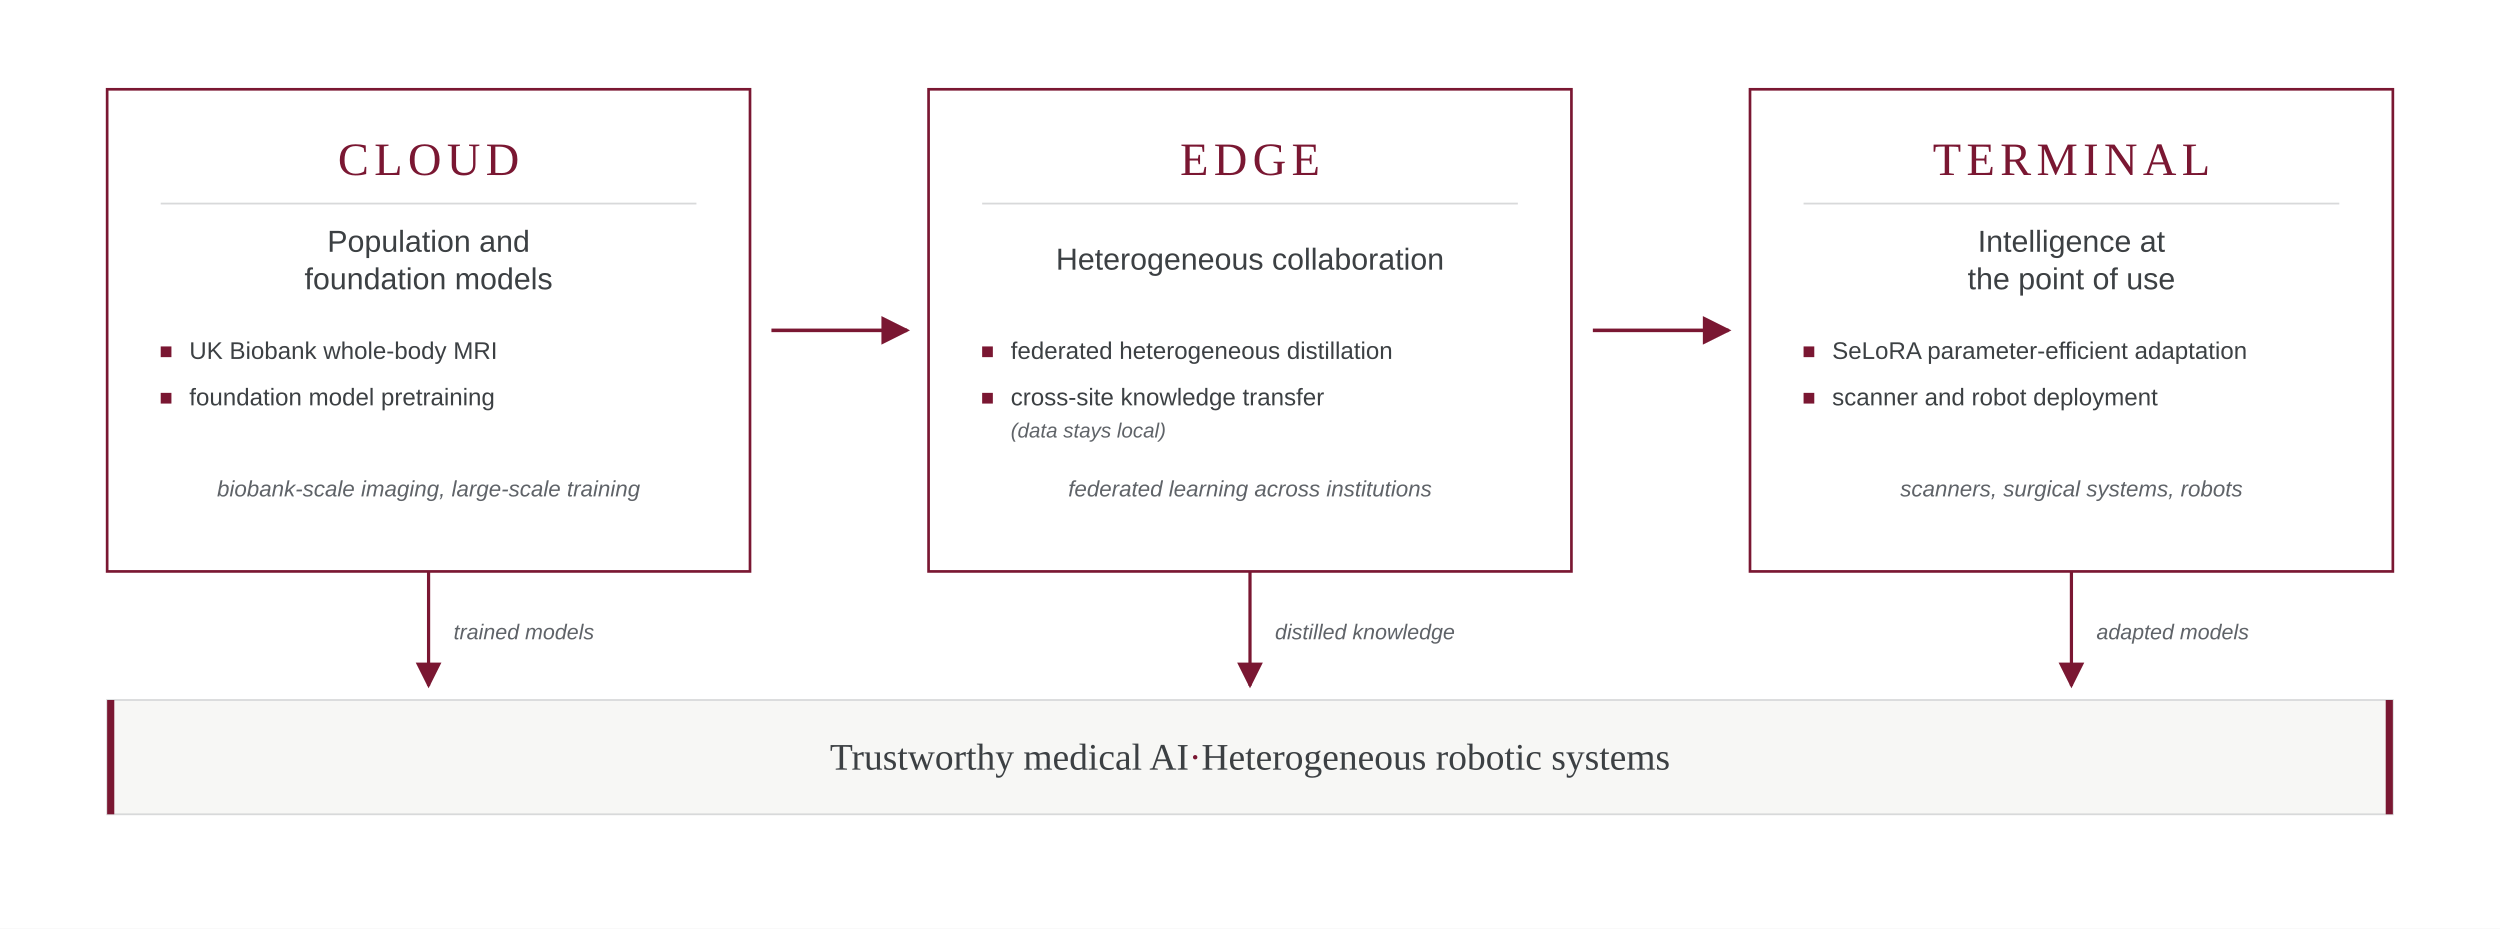
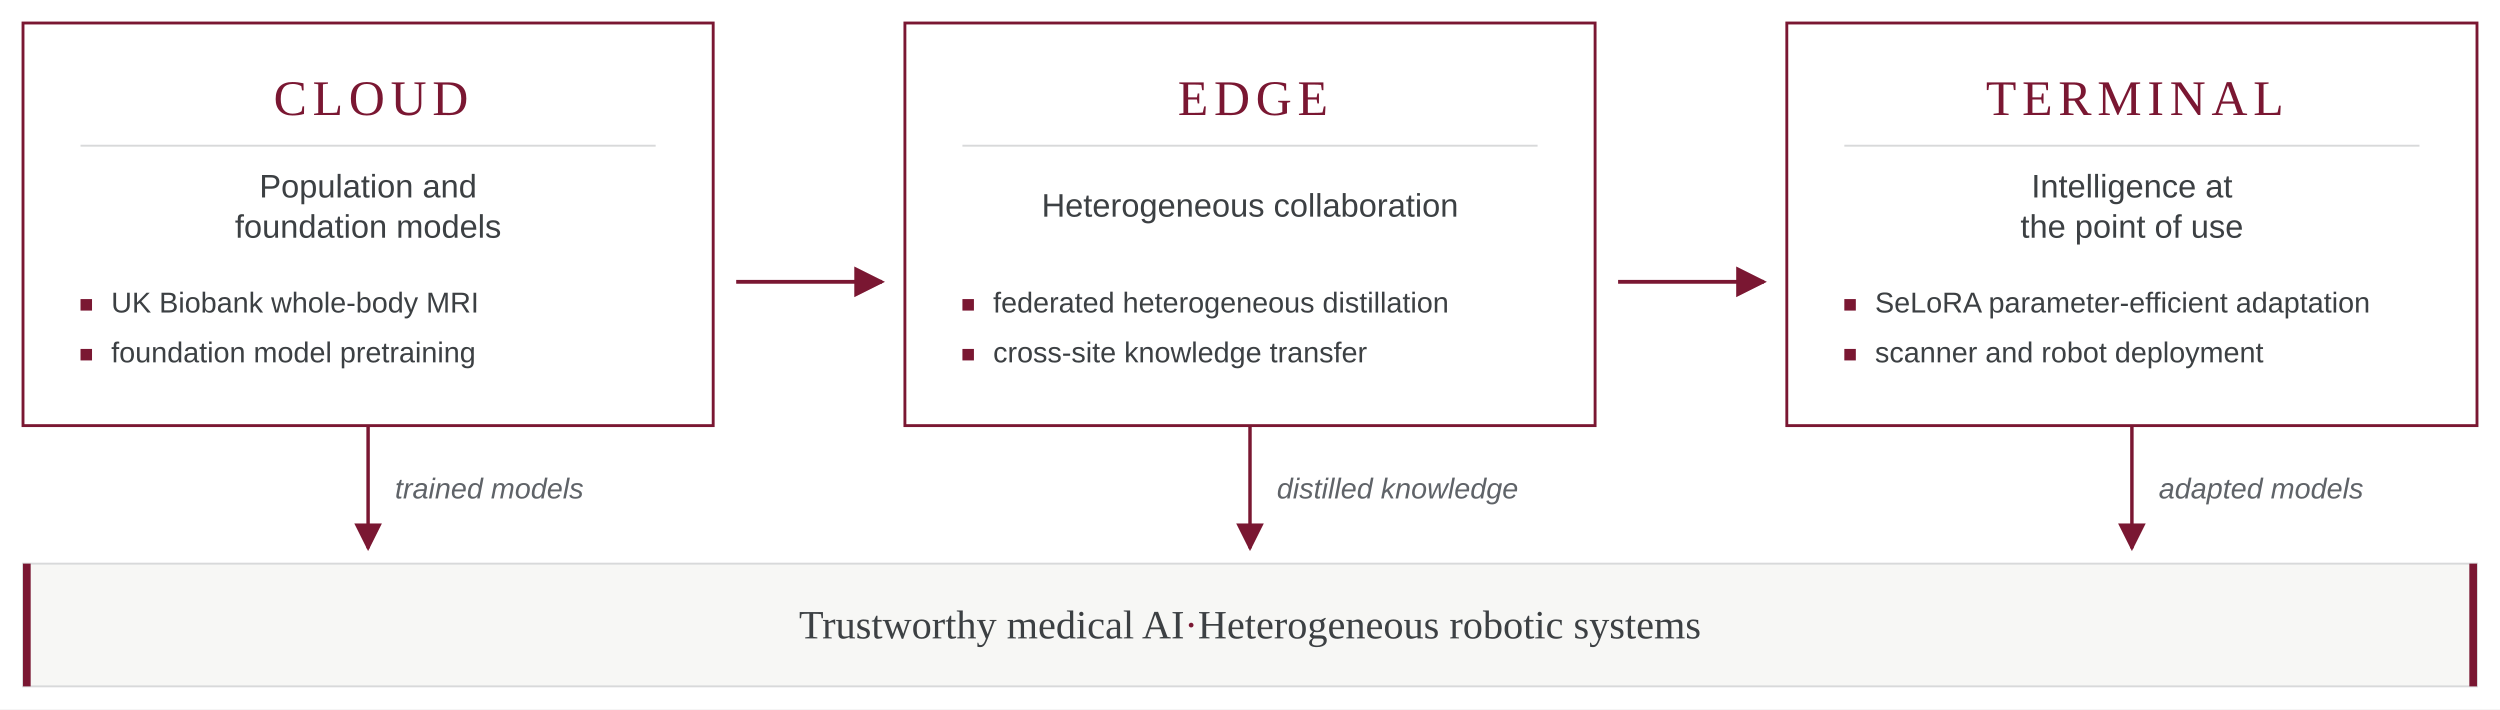
- <svg xmlns="http://www.w3.org/2000/svg" viewBox="0 0 1400 520" width="1400" height="520" role="img" aria-label="Cloud-Edge-Terminal framework diagram">
+ <svg xmlns="http://www.w3.org/2000/svg" viewBox="48 38 1304 370" width="1304" height="370" role="img" aria-label="Cloud-Edge-Terminal framework diagram">
  <defs>
    <marker id="fw-arrow" viewBox="0 0 10 10" refX="9" refY="5" markerWidth="8" markerHeight="8" orient="auto-start-reverse">
      <path d="M0,0 L10,5 L0,10 Z" fill="#7a1732" />
    </marker>
  </defs>
-   <rect x="0" y="0" width="1400" height="520" fill="#ffffff" />
+   <rect x="48" y="38" width="1304" height="370" fill="#ffffff" />
  <g>
-     <rect x="60" y="50" width="360" height="270" fill="#ffffff" stroke="#7a1732" stroke-width="1.5" />
-     <text x="240" y="98" text-anchor="middle" font-family="Georgia, 'Times New Roman', serif" font-size="26" letter-spacing="3" fill="#7a1732">CLOUD</text>
+     <rect x="60" y="50" width="360" height="210" fill="#ffffff" stroke="#7a1732" stroke-width="1.5" />
+     <text x="240" y="98" text-anchor="middle" font-family="Georgia, 'Times New Roman', serif" font-size="26" letter-spacing="3" dx="1.5" fill="#7a1732">CLOUD</text>
    <line x1="90" y1="114" x2="390" y2="114" stroke="#d8d9da" stroke-width="1" />
    <text x="240" y="141" text-anchor="middle" font-family="Arial, Helvetica, sans-serif" font-size="17" fill="#3c4043">Population and</text>
    <text x="240" y="162" text-anchor="middle" font-family="Arial, Helvetica, sans-serif" font-size="17" fill="#3c4043">foundation models</text>
    <rect x="90" y="194" width="6" height="6" fill="#7a1732" />
-     <text x="106" y="201" font-family="Arial, Helvetica, sans-serif" font-size="13.5" fill="#3c4043">UK Biobank whole-body MRI</text>
+     <text x="106" y="201" font-family="Arial, Helvetica, sans-serif" font-size="15" fill="#3c4043">UK Biobank whole-body MRI</text>
    <rect x="90" y="220" width="6" height="6" fill="#7a1732" />
-     <text x="106" y="227" font-family="Arial, Helvetica, sans-serif" font-size="13.5" fill="#3c4043">foundation model pretraining</text>
-     <text x="240" y="278" text-anchor="middle" font-family="Arial, Helvetica, sans-serif" font-size="12.5" font-style="italic" fill="#5f6368">biobank-scale imaging, large-scale training</text>
+     <text x="106" y="227" font-family="Arial, Helvetica, sans-serif" font-size="15" fill="#3c4043">foundation model pretraining</text>
  </g>
  <g>
-     <rect x="520" y="50" width="360" height="270" fill="#ffffff" stroke="#7a1732" stroke-width="1.5" />
-     <text x="700" y="98" text-anchor="middle" font-family="Georgia, 'Times New Roman', serif" font-size="26" letter-spacing="3" fill="#7a1732">EDGE</text>
+     <rect x="520" y="50" width="360" height="210" fill="#ffffff" stroke="#7a1732" stroke-width="1.5" />
+     <text x="700" y="98" text-anchor="middle" font-family="Georgia, 'Times New Roman', serif" font-size="26" letter-spacing="3" dx="1.5" fill="#7a1732">EDGE</text>
    <line x1="550" y1="114" x2="850" y2="114" stroke="#d8d9da" stroke-width="1" />
    <text x="700" y="151" text-anchor="middle" font-family="Arial, Helvetica, sans-serif" font-size="17" fill="#3c4043">Heterogeneous collaboration</text>
    <rect x="550" y="194" width="6" height="6" fill="#7a1732" />
-     <text x="566" y="201" font-family="Arial, Helvetica, sans-serif" font-size="13.5" fill="#3c4043">federated heterogeneous distillation</text>
+     <text x="566" y="201" font-family="Arial, Helvetica, sans-serif" font-size="15" fill="#3c4043">federated heterogeneous distillation</text>
    <rect x="550" y="220" width="6" height="6" fill="#7a1732" />
-     <text x="566" y="227" font-family="Arial, Helvetica, sans-serif" font-size="13.5" fill="#3c4043">cross-site knowledge transfer</text>
-     <text x="566" y="245" font-family="Arial, Helvetica, sans-serif" font-size="11.5" font-style="italic" fill="#5f6368">(data stays local)</text>
-     <text x="700" y="278" text-anchor="middle" font-family="Arial, Helvetica, sans-serif" font-size="12.5" font-style="italic" fill="#5f6368">federated learning across institutions</text>
+     <text x="566" y="227" font-family="Arial, Helvetica, sans-serif" font-size="15" fill="#3c4043">cross-site knowledge transfer</text>
  </g>
  <g>
-     <rect x="980" y="50" width="360" height="270" fill="#ffffff" stroke="#7a1732" stroke-width="1.5" />
-     <text x="1160" y="98" text-anchor="middle" font-family="Georgia, 'Times New Roman', serif" font-size="26" letter-spacing="3" fill="#7a1732">TERMINAL</text>
+     <rect x="980" y="50" width="360" height="210" fill="#ffffff" stroke="#7a1732" stroke-width="1.5" />
+     <text x="1160" y="98" text-anchor="middle" font-family="Georgia, 'Times New Roman', serif" font-size="26" letter-spacing="3" dx="1.5" fill="#7a1732">TERMINAL</text>
    <line x1="1010" y1="114" x2="1310" y2="114" stroke="#d8d9da" stroke-width="1" />
    <text x="1160" y="141" text-anchor="middle" font-family="Arial, Helvetica, sans-serif" font-size="17" fill="#3c4043">Intelligence at</text>
    <text x="1160" y="162" text-anchor="middle" font-family="Arial, Helvetica, sans-serif" font-size="17" fill="#3c4043">the point of use</text>
    <rect x="1010" y="194" width="6" height="6" fill="#7a1732" />
-     <text x="1026" y="201" font-family="Arial, Helvetica, sans-serif" font-size="13.5" fill="#3c4043">SeLoRA parameter-efficient adaptation</text>
+     <text x="1026" y="201" font-family="Arial, Helvetica, sans-serif" font-size="15" fill="#3c4043">SeLoRA parameter-efficient adaptation</text>
    <rect x="1010" y="220" width="6" height="6" fill="#7a1732" />
-     <text x="1026" y="227" font-family="Arial, Helvetica, sans-serif" font-size="13.5" fill="#3c4043">scanner and robot deployment</text>
-     <text x="1160" y="278" text-anchor="middle" font-family="Arial, Helvetica, sans-serif" font-size="12.5" font-style="italic" fill="#5f6368">scanners, surgical systems, robots</text>
+     <text x="1026" y="227" font-family="Arial, Helvetica, sans-serif" font-size="15" fill="#3c4043">scanner and robot deployment</text>
  </g>
  <line x1="432" y1="185" x2="508" y2="185" stroke="#7a1732" stroke-width="2" marker-end="url(#fw-arrow)" />
  <line x1="892" y1="185" x2="968" y2="185" stroke="#7a1732" stroke-width="2" marker-end="url(#fw-arrow)" />
-   <line x1="240" y1="320" x2="240" y2="384" stroke="#7a1732" stroke-width="1.8" marker-end="url(#fw-arrow)" />
-   <text x="254" y="358" font-family="Arial, Helvetica, sans-serif" font-size="12" font-style="italic" fill="#5f6368">trained models</text>
-   <line x1="700" y1="320" x2="700" y2="384" stroke="#7a1732" stroke-width="1.8" marker-end="url(#fw-arrow)" />
-   <text x="714" y="358" font-family="Arial, Helvetica, sans-serif" font-size="12" font-style="italic" fill="#5f6368">distilled knowledge</text>
-   <line x1="1160" y1="320" x2="1160" y2="384" stroke="#7a1732" stroke-width="1.8" marker-end="url(#fw-arrow)" />
-   <text x="1174" y="358" font-family="Arial, Helvetica, sans-serif" font-size="12" font-style="italic" fill="#5f6368">adapted models</text>
+   <line x1="240" y1="260" x2="240" y2="324" stroke="#7a1732" stroke-width="1.8" marker-end="url(#fw-arrow)" />
+   <text x="254" y="298" font-family="Arial, Helvetica, sans-serif" font-size="15" font-style="italic" fill="#5f6368">trained models</text>
+   <line x1="700" y1="260" x2="700" y2="324" stroke="#7a1732" stroke-width="1.8" marker-end="url(#fw-arrow)" />
+   <text x="714" y="298" font-family="Arial, Helvetica, sans-serif" font-size="15" font-style="italic" fill="#5f6368">distilled knowledge</text>
+   <line x1="1160" y1="260" x2="1160" y2="324" stroke="#7a1732" stroke-width="1.8" marker-end="url(#fw-arrow)" />
+   <text x="1174" y="298" font-family="Arial, Helvetica, sans-serif" font-size="15" font-style="italic" fill="#5f6368">adapted models</text>
  <g>
-     <rect x="60" y="392" width="1280" height="64" fill="#f7f7f5" stroke="#d8d9da" stroke-width="1" />
-     <rect x="60" y="392" width="4" height="64" fill="#7a1732" />
-     <rect x="1336" y="392" width="4" height="64" fill="#7a1732" />
-     <text x="700" y="431" text-anchor="middle" font-family="Georgia, 'Times New Roman', serif" font-size="21" fill="#3c4043">Trustworthy medical AI<tspan fill="#7a1732"> · </tspan>Heterogeneous robotic systems</text>
+     <rect x="60" y="332" width="1280" height="64" fill="#f7f7f5" stroke="#d8d9da" stroke-width="1" />
+     <rect x="60" y="332" width="4" height="64" fill="#7a1732" />
+     <rect x="1336" y="332" width="4" height="64" fill="#7a1732" />
+     <text x="700" y="371" text-anchor="middle" font-family="Georgia, 'Times New Roman', serif" font-size="21" fill="#3c4043">Trustworthy medical AI<tspan fill="#7a1732"> · </tspan>Heterogeneous robotic systems</text>
  </g>
</svg>
